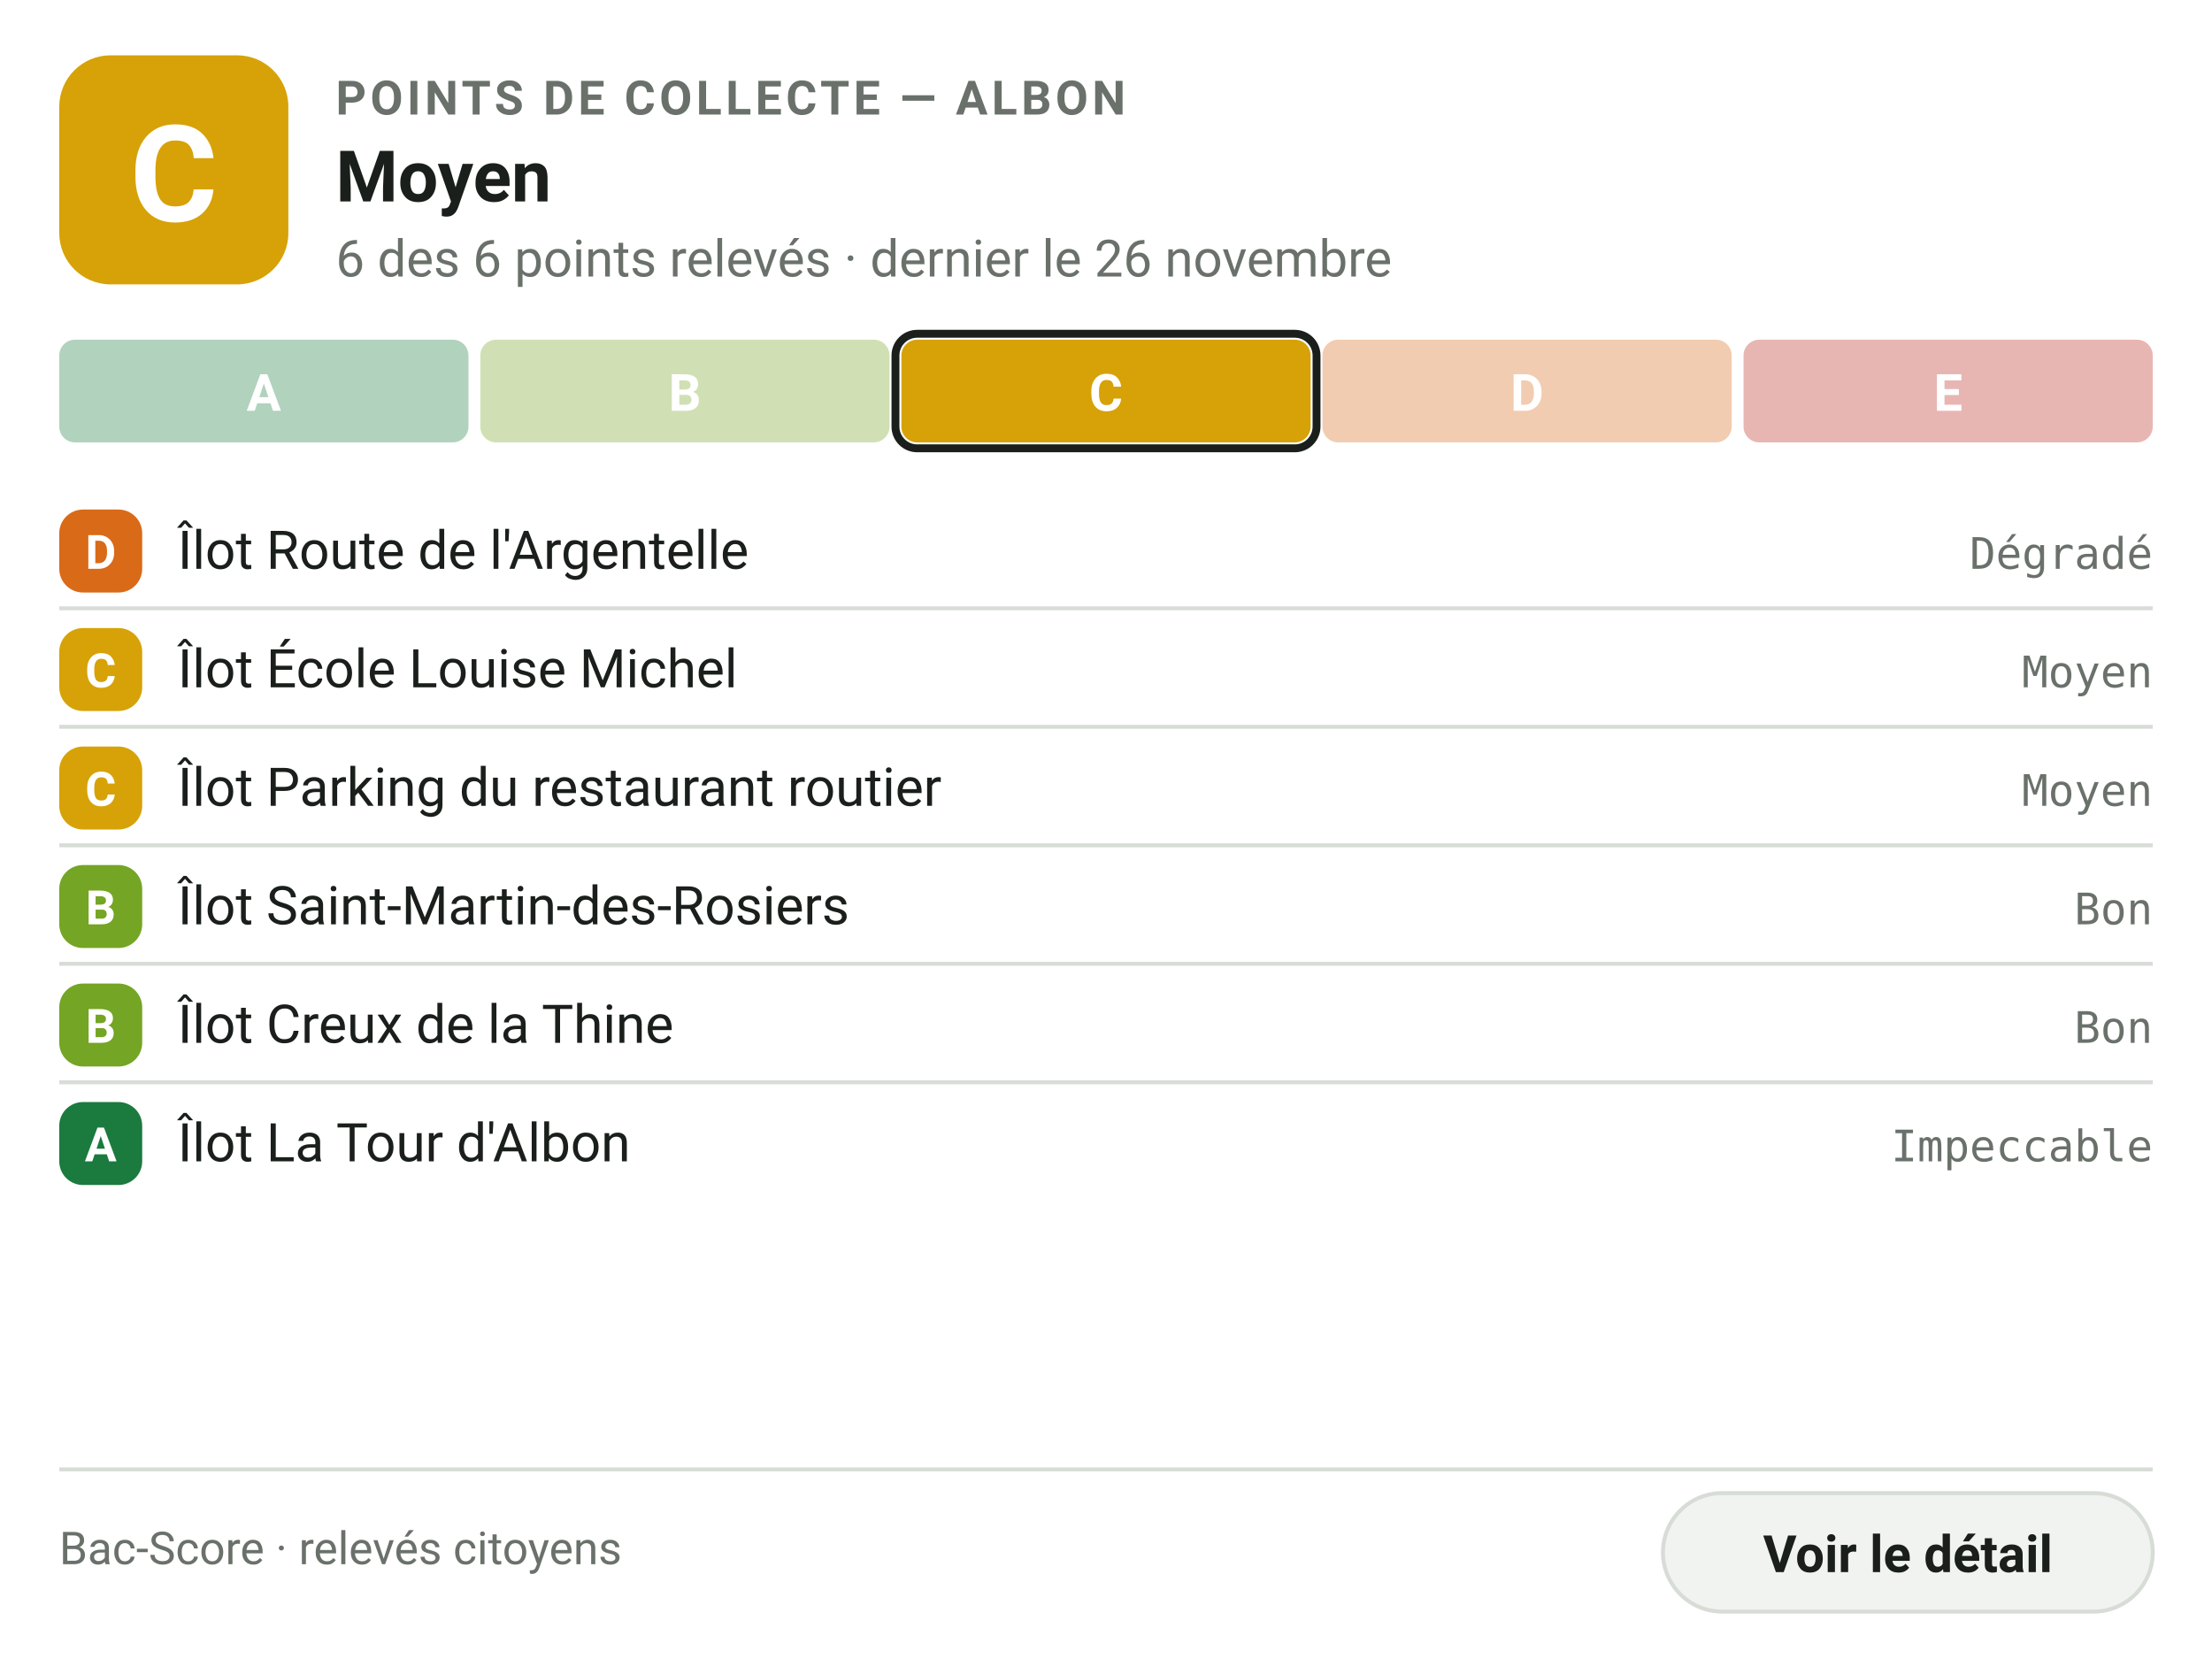
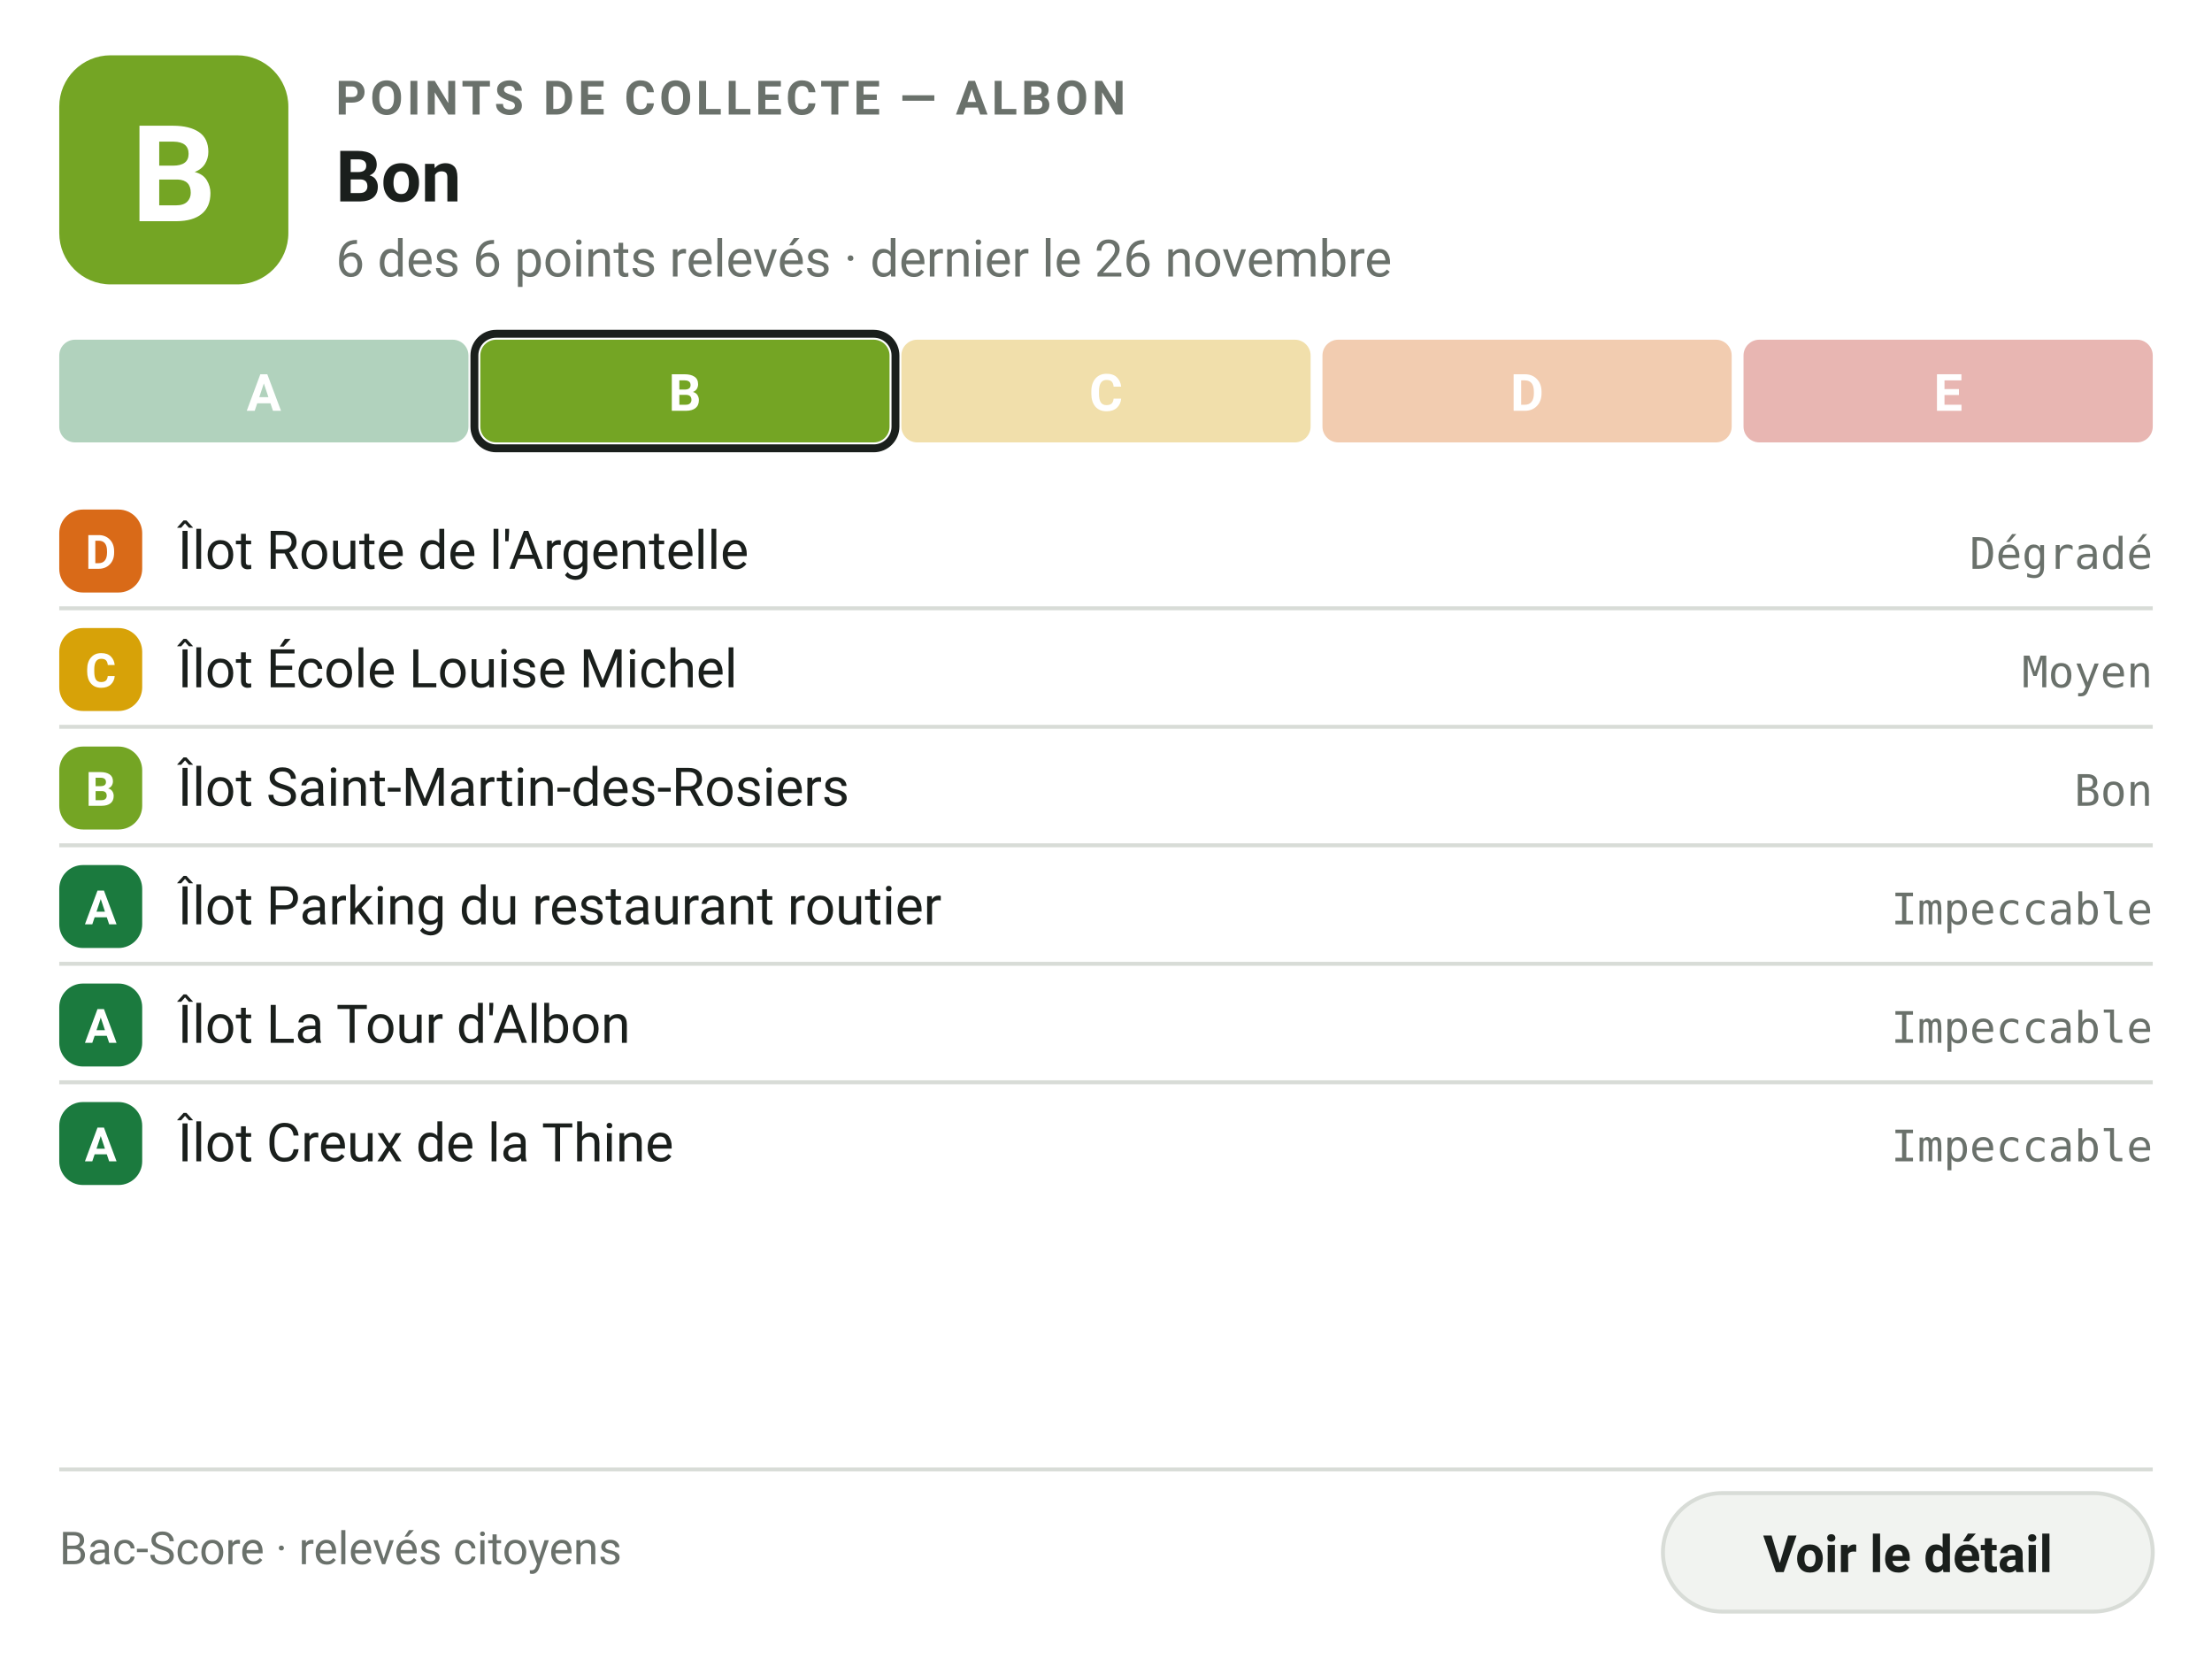
- <svg xmlns="http://www.w3.org/2000/svg" width="560" height="420" viewBox="0 0 560 420" role="img" aria-label="Propreté des points de collecte — Albon : Bac-Score C">
+ <svg xmlns="http://www.w3.org/2000/svg" width="560" height="420" viewBox="0 0 560 420" role="img" aria-label="Propreté des points de collecte — Albon : Bac-Score B">
  <rect width="560" height="420" fill="#FFFFFF" />
-   <rect x="15" y="14" width="58" height="58" rx="13" fill="#d7a208" />
-   <text x="44" y="56" text-anchor="middle" font-family="Barlow, system-ui, -apple-system, 'Segoe UI', Roboto, sans-serif" font-size="34" font-weight="600" fill="#fff">C</text>
+   <rect x="15" y="14" width="58" height="58" rx="13" fill="#74a524" />
+   <text x="44" y="56" text-anchor="middle" font-family="Barlow, system-ui, -apple-system, 'Segoe UI', Roboto, sans-serif" font-size="34" font-weight="600" fill="#fff">B</text>
  <text x="85" y="29" font-family="Barlow, system-ui, -apple-system, 'Segoe UI', Roboto, sans-serif" font-size="12" font-weight="600" letter-spacing="1" fill="#6A716B">POINTS DE COLLECTE — ALBON</text>
-   <text x="85" y="51" font-family="Barlow, system-ui, -apple-system, 'Segoe UI', Roboto, sans-serif" font-size="18" font-weight="600" fill="#1A1F1C">Moyen</text>
+   <text x="85" y="51" font-family="Barlow, system-ui, -apple-system, 'Segoe UI', Roboto, sans-serif" font-size="18" font-weight="600" fill="#1A1F1C">Bon</text>
  <text x="85" y="70" font-family="Barlow, system-ui, -apple-system, 'Segoe UI', Roboto, sans-serif" font-size="13" fill="#6A716B">6 des 6 points relevés · dernier le 26 novembre</text>
  <rect x="15.0" y="86" width="103.6" height="26" rx="4" fill="#1b7a3e" opacity="0.34" />
  <text x="66.8" y="104" text-anchor="middle" font-family="Barlow, system-ui, -apple-system, 'Segoe UI', Roboto, sans-serif" font-size="13" font-weight="600" fill="#fff">A</text>
-   <rect x="121.6" y="86" width="103.6" height="26" rx="4" fill="#74a524" opacity="0.34" />
+   <rect x="121.6" y="86" width="103.6" height="26" rx="4" fill="#74a524" />
+   <rect x="120.1" y="84.5" width="106.6" height="29" rx="5.5" fill="none" stroke="#1A1F1C" stroke-width="2" />
  <text x="173.4" y="104" text-anchor="middle" font-family="Barlow, system-ui, -apple-system, 'Segoe UI', Roboto, sans-serif" font-size="13" font-weight="600" fill="#fff">B</text>
-   <rect x="228.2" y="86" width="103.6" height="26" rx="4" fill="#d7a208" />
-   <rect x="226.7" y="84.5" width="106.6" height="29" rx="5.5" fill="none" stroke="#1A1F1C" stroke-width="2" />
+   <rect x="228.2" y="86" width="103.6" height="26" rx="4" fill="#d7a208" opacity="0.34" />
  <text x="280.0" y="104" text-anchor="middle" font-family="Barlow, system-ui, -apple-system, 'Segoe UI', Roboto, sans-serif" font-size="13" font-weight="600" fill="#fff">C</text>
  <rect x="334.8" y="86" width="103.6" height="26" rx="4" fill="#d96a18" opacity="0.34" />
  <text x="386.6" y="104" text-anchor="middle" font-family="Barlow, system-ui, -apple-system, 'Segoe UI', Roboto, sans-serif" font-size="13" font-weight="600" fill="#fff">D</text>
  <rect x="441.4" y="86" width="103.6" height="26" rx="4" fill="#bd2a1d" opacity="0.34" />
  <text x="493.2" y="104" text-anchor="middle" font-family="Barlow, system-ui, -apple-system, 'Segoe UI', Roboto, sans-serif" font-size="13" font-weight="600" fill="#fff">E</text>
  <rect x="15" y="129" width="21" height="21" rx="6" fill="#d96a18" />
  <text x="25.5" y="144" text-anchor="middle" font-family="Barlow, system-ui, -apple-system, 'Segoe UI', Roboto, sans-serif" font-size="12" font-weight="600" fill="#fff">D</text>
  <text x="45" y="144" font-family="Barlow, system-ui, -apple-system, 'Segoe UI', Roboto, sans-serif" font-size="13.5" fill="#1A1F1C">Îlot Route de l'Argentelle</text>
  <text x="545" y="144" text-anchor="end" font-family="'IBM Plex Mono', ui-monospace, SFMono-Regular, Menlo, monospace" font-size="11" fill="#6A716B">Dégradé</text>
  <line x1="15" y1="154" x2="545" y2="154" stroke="#D8DCD7" stroke-width="1" />
  <rect x="15" y="159" width="21" height="21" rx="6" fill="#d7a208" />
  <text x="25.5" y="174" text-anchor="middle" font-family="Barlow, system-ui, -apple-system, 'Segoe UI', Roboto, sans-serif" font-size="12" font-weight="600" fill="#fff">C</text>
  <text x="45" y="174" font-family="Barlow, system-ui, -apple-system, 'Segoe UI', Roboto, sans-serif" font-size="13.5" fill="#1A1F1C">Îlot École Louise Michel</text>
  <text x="545" y="174" text-anchor="end" font-family="'IBM Plex Mono', ui-monospace, SFMono-Regular, Menlo, monospace" font-size="11" fill="#6A716B">Moyen</text>
  <line x1="15" y1="184" x2="545" y2="184" stroke="#D8DCD7" stroke-width="1" />
-   <rect x="15" y="189" width="21" height="21" rx="6" fill="#d7a208" />
-   <text x="25.5" y="204" text-anchor="middle" font-family="Barlow, system-ui, -apple-system, 'Segoe UI', Roboto, sans-serif" font-size="12" font-weight="600" fill="#fff">C</text>
-   <text x="45" y="204" font-family="Barlow, system-ui, -apple-system, 'Segoe UI', Roboto, sans-serif" font-size="13.5" fill="#1A1F1C">Îlot Parking du restaurant routier</text>
-   <text x="545" y="204" text-anchor="end" font-family="'IBM Plex Mono', ui-monospace, SFMono-Regular, Menlo, monospace" font-size="11" fill="#6A716B">Moyen</text>
+   <rect x="15" y="189" width="21" height="21" rx="6" fill="#74a524" />
+   <text x="25.5" y="204" text-anchor="middle" font-family="Barlow, system-ui, -apple-system, 'Segoe UI', Roboto, sans-serif" font-size="12" font-weight="600" fill="#fff">B</text>
+   <text x="45" y="204" font-family="Barlow, system-ui, -apple-system, 'Segoe UI', Roboto, sans-serif" font-size="13.5" fill="#1A1F1C">Îlot Saint-Martin-des-Rosiers</text>
+   <text x="545" y="204" text-anchor="end" font-family="'IBM Plex Mono', ui-monospace, SFMono-Regular, Menlo, monospace" font-size="11" fill="#6A716B">Bon</text>
  <line x1="15" y1="214" x2="545" y2="214" stroke="#D8DCD7" stroke-width="1" />
-   <rect x="15" y="219" width="21" height="21" rx="6" fill="#74a524" />
-   <text x="25.5" y="234" text-anchor="middle" font-family="Barlow, system-ui, -apple-system, 'Segoe UI', Roboto, sans-serif" font-size="12" font-weight="600" fill="#fff">B</text>
-   <text x="45" y="234" font-family="Barlow, system-ui, -apple-system, 'Segoe UI', Roboto, sans-serif" font-size="13.5" fill="#1A1F1C">Îlot Saint-Martin-des-Rosiers</text>
-   <text x="545" y="234" text-anchor="end" font-family="'IBM Plex Mono', ui-monospace, SFMono-Regular, Menlo, monospace" font-size="11" fill="#6A716B">Bon</text>
+   <rect x="15" y="219" width="21" height="21" rx="6" fill="#1b7a3e" />
+   <text x="25.5" y="234" text-anchor="middle" font-family="Barlow, system-ui, -apple-system, 'Segoe UI', Roboto, sans-serif" font-size="12" font-weight="600" fill="#fff">A</text>
+   <text x="45" y="234" font-family="Barlow, system-ui, -apple-system, 'Segoe UI', Roboto, sans-serif" font-size="13.5" fill="#1A1F1C">Îlot Parking du restaurant routier</text>
+   <text x="545" y="234" text-anchor="end" font-family="'IBM Plex Mono', ui-monospace, SFMono-Regular, Menlo, monospace" font-size="11" fill="#6A716B">Impeccable</text>
  <line x1="15" y1="244" x2="545" y2="244" stroke="#D8DCD7" stroke-width="1" />
-   <rect x="15" y="249" width="21" height="21" rx="6" fill="#74a524" />
-   <text x="25.5" y="264" text-anchor="middle" font-family="Barlow, system-ui, -apple-system, 'Segoe UI', Roboto, sans-serif" font-size="12" font-weight="600" fill="#fff">B</text>
-   <text x="45" y="264" font-family="Barlow, system-ui, -apple-system, 'Segoe UI', Roboto, sans-serif" font-size="13.5" fill="#1A1F1C">Îlot Creux de la Thine</text>
-   <text x="545" y="264" text-anchor="end" font-family="'IBM Plex Mono', ui-monospace, SFMono-Regular, Menlo, monospace" font-size="11" fill="#6A716B">Bon</text>
+   <rect x="15" y="249" width="21" height="21" rx="6" fill="#1b7a3e" />
+   <text x="25.5" y="264" text-anchor="middle" font-family="Barlow, system-ui, -apple-system, 'Segoe UI', Roboto, sans-serif" font-size="12" font-weight="600" fill="#fff">A</text>
+   <text x="45" y="264" font-family="Barlow, system-ui, -apple-system, 'Segoe UI', Roboto, sans-serif" font-size="13.5" fill="#1A1F1C">Îlot La Tour d'Albon</text>
+   <text x="545" y="264" text-anchor="end" font-family="'IBM Plex Mono', ui-monospace, SFMono-Regular, Menlo, monospace" font-size="11" fill="#6A716B">Impeccable</text>
  <line x1="15" y1="274" x2="545" y2="274" stroke="#D8DCD7" stroke-width="1" />
  <rect x="15" y="279" width="21" height="21" rx="6" fill="#1b7a3e" />
  <text x="25.5" y="294" text-anchor="middle" font-family="Barlow, system-ui, -apple-system, 'Segoe UI', Roboto, sans-serif" font-size="12" font-weight="600" fill="#fff">A</text>
-   <text x="45" y="294" font-family="Barlow, system-ui, -apple-system, 'Segoe UI', Roboto, sans-serif" font-size="13.5" fill="#1A1F1C">Îlot La Tour d'Albon</text>
+   <text x="45" y="294" font-family="Barlow, system-ui, -apple-system, 'Segoe UI', Roboto, sans-serif" font-size="13.5" fill="#1A1F1C">Îlot Creux de la Thine</text>
  <text x="545" y="294" text-anchor="end" font-family="'IBM Plex Mono', ui-monospace, SFMono-Regular, Menlo, monospace" font-size="11" fill="#6A716B">Impeccable</text>
  <line x1="15" y1="372" x2="545" y2="372" stroke="#D8DCD7" stroke-width="1" />
  <text x="15" y="396" font-family="Barlow, system-ui, -apple-system, 'Segoe UI', Roboto, sans-serif" font-size="11.5" fill="#6A716B">Bac-Score · relevés citoyens</text>
  <rect x="421" y="378" width="124" height="30" rx="15" fill="#F1F3F0" stroke="#D8DCD7" />
  <text x="483" y="398" text-anchor="middle" font-family="Barlow, system-ui, -apple-system, 'Segoe UI', Roboto, sans-serif" font-size="13" font-weight="600" fill="#1A1F1C">Voir le détail</text>
</svg>
